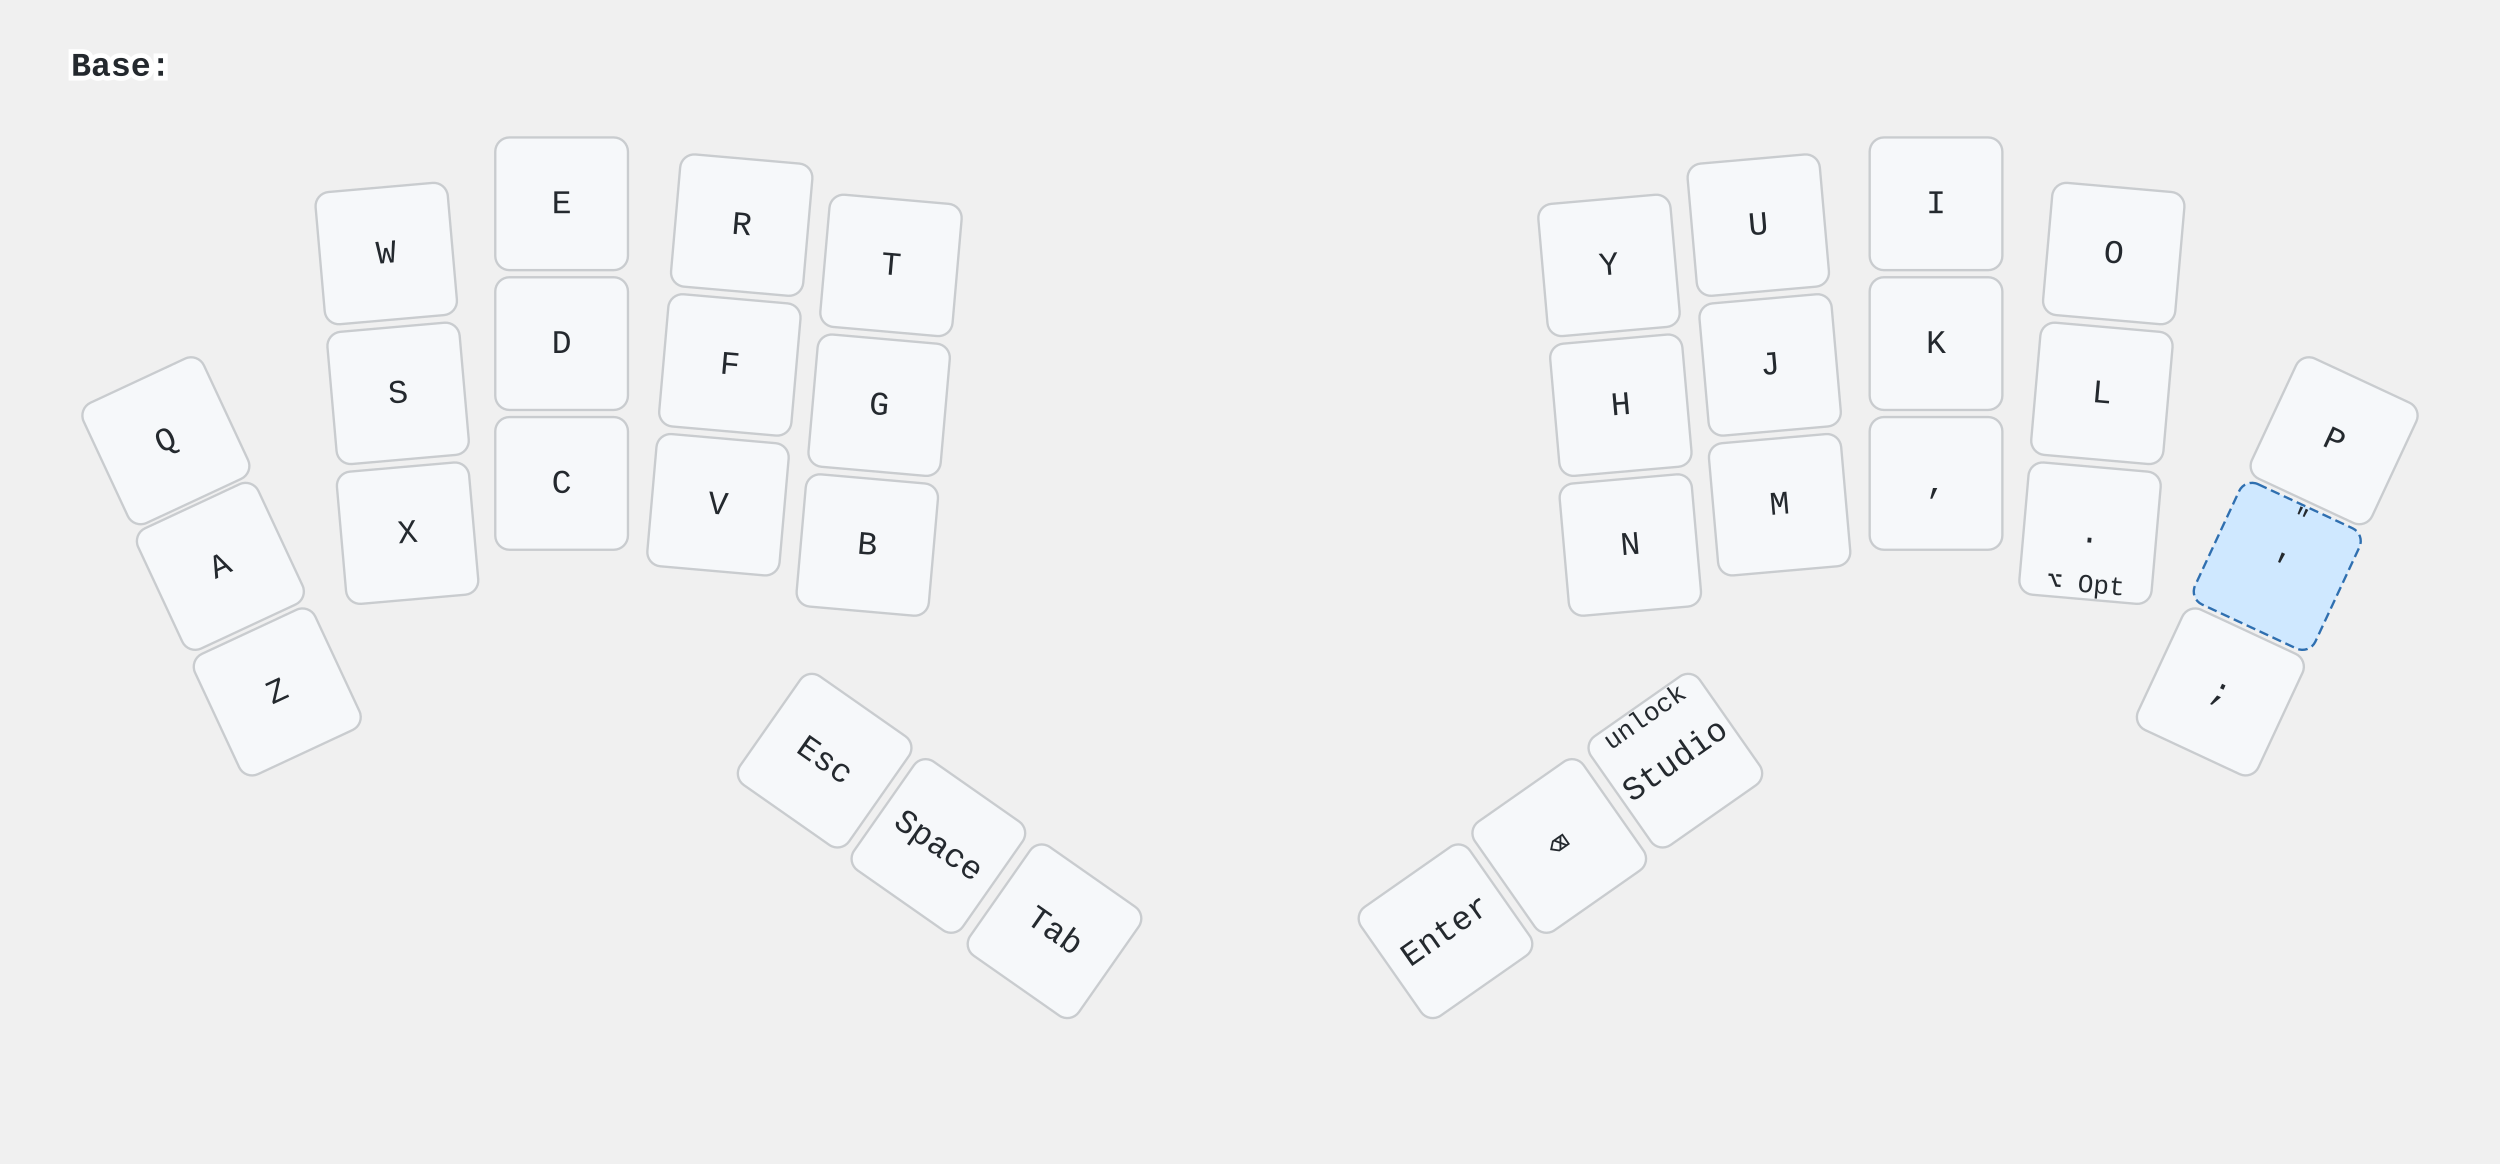
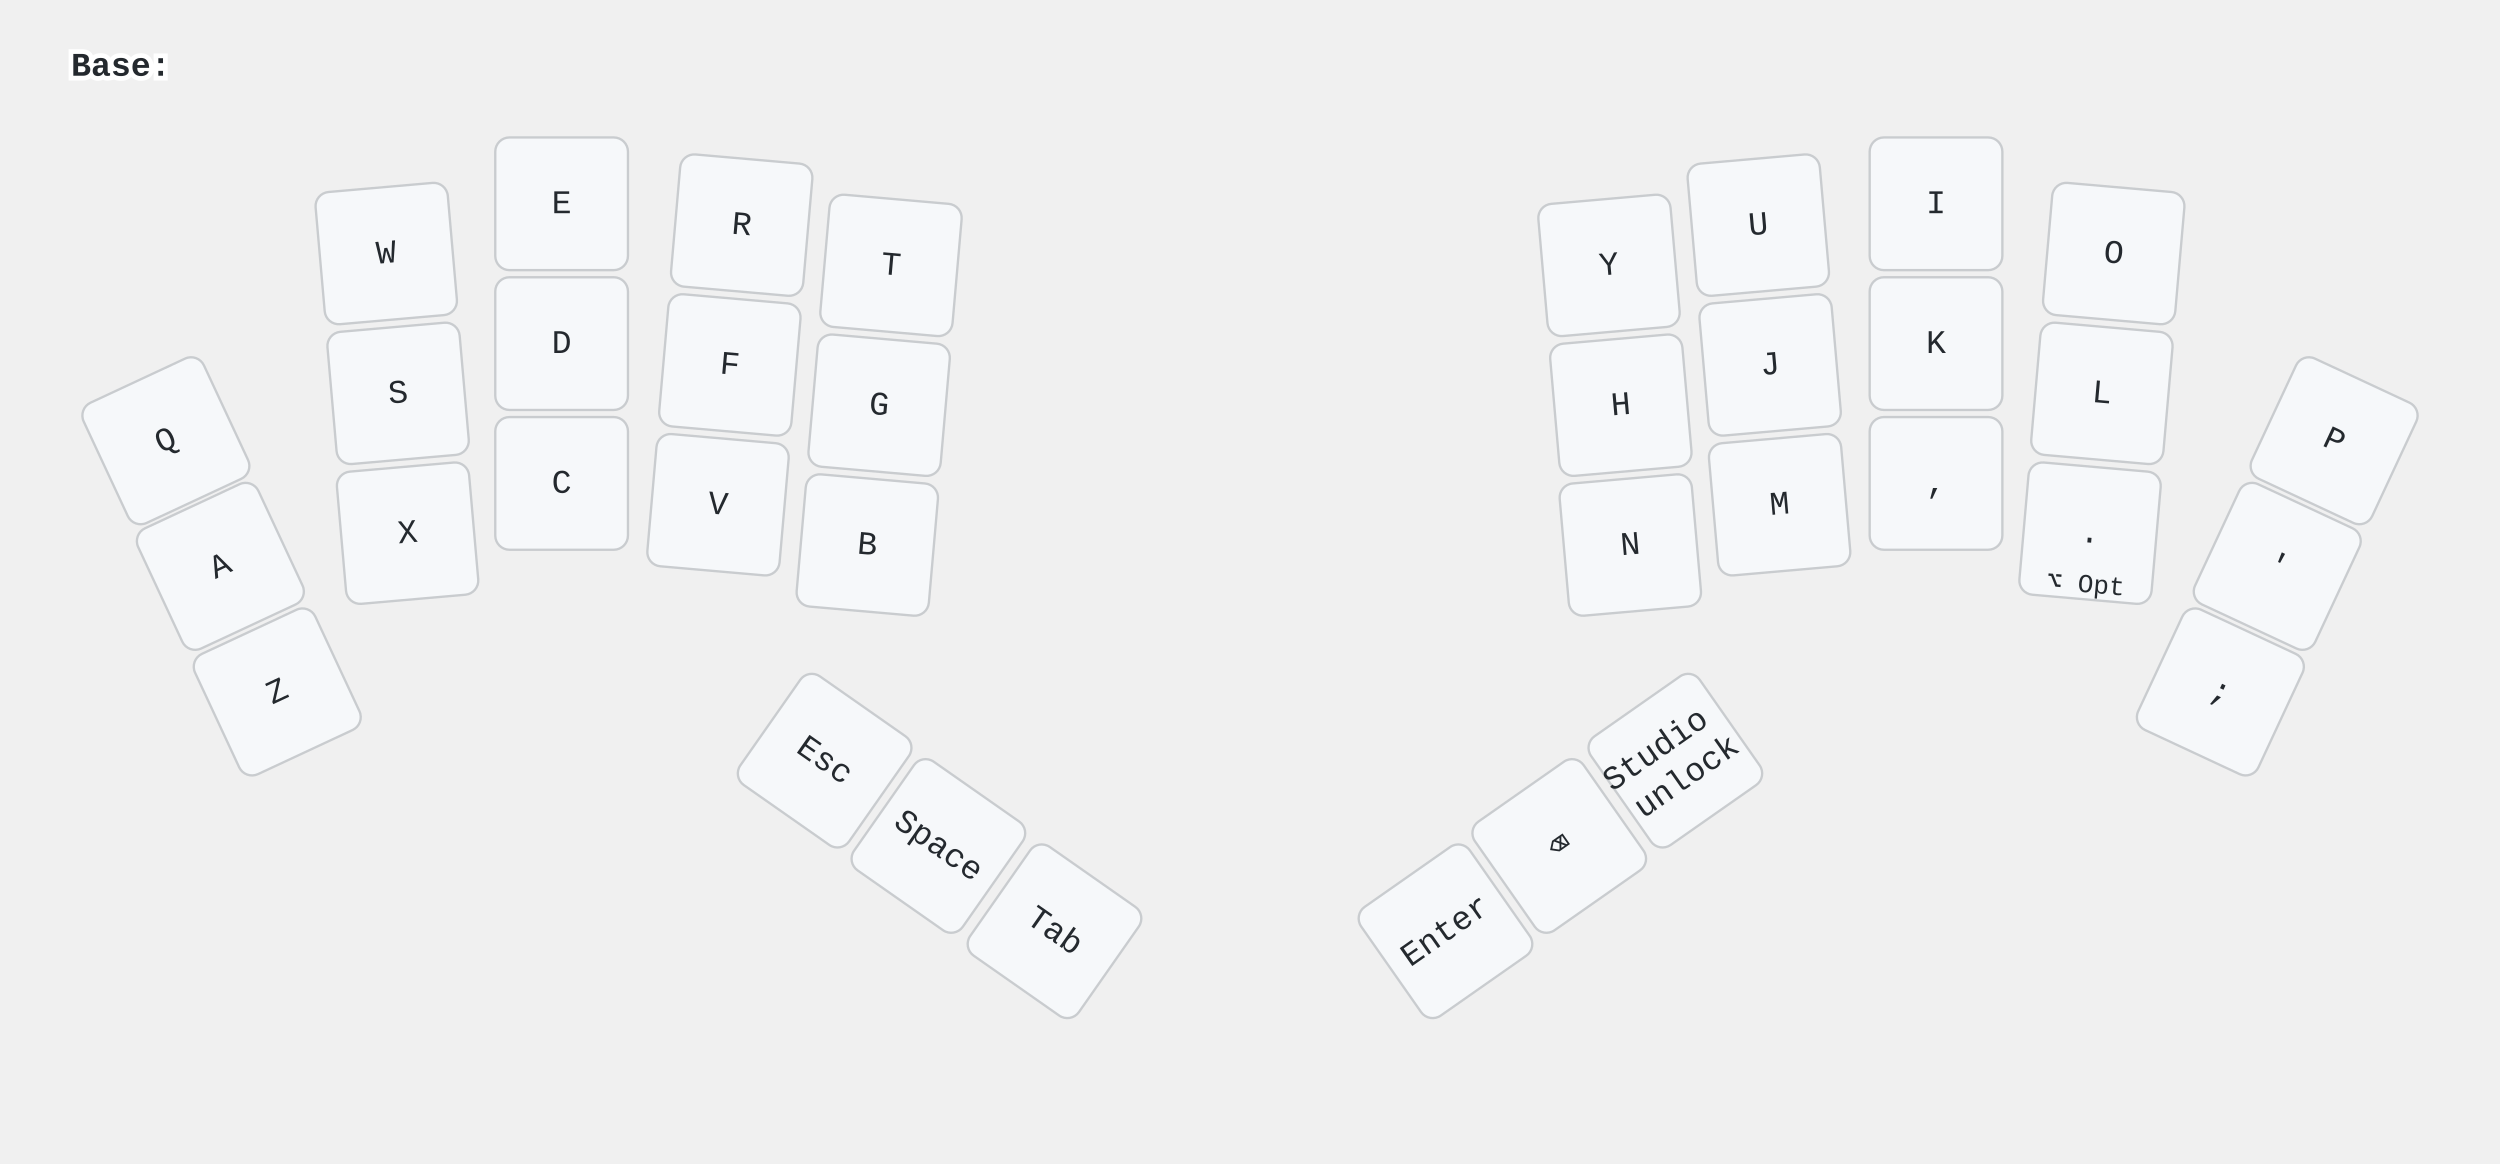
<svg xmlns="http://www.w3.org/2000/svg" width="1055" height="491" viewBox="0 0 1055 491" class="keymap">
  <style>/* inherit to force styles through use tags */
svg path {
    fill: inherit;
}

/* font and background color specifications */
svg.keymap {
    font-family: SFMono-Regular,Consolas,Liberation Mono,Menlo,monospace;
    font-size: 14px;
    font-kerning: normal;
    text-rendering: optimizeLegibility;
    fill: #24292e;
}

/* default key styling */
rect.key {
    fill: #f6f8fa;
}

rect.key, rect.combo {
    stroke: #c9cccf;
    stroke-width: 1;
}

/* default key side styling, only used is draw_key_sides is set */
rect.side {
    filter: brightness(90%);
}

/* color accent for combo boxes */
rect.combo, rect.combo-separate {
    fill: #cdf;
}

/* color accent for held keys */
rect.held, rect.combo.held {
    fill: #fdd;
}

/* color accent for ghost (optional) keys */
rect.ghost, rect.combo.ghost {
    stroke-dasharray: 4, 4;
    stroke-width: 2;
}

text {
    text-anchor: middle;
    dominant-baseline: middle;
}

/* styling for layer labels */
text.label {
    font-weight: bold;
    text-anchor: start;
    stroke: white;
    stroke-width: 4;
    paint-order: stroke;
}

/* styling for optional footer */
text.footer {
    text-anchor: end;
    dominant-baseline: auto;
    stroke: white;
    stroke-width: 4;
    paint-order: stroke;
}

/* styling for combo tap, and key non-tap label text */
text.combo, text.hold, text.shifted, text.left, text.right, text.tl, text.tr, text.bl, text.br {
    font-size: 11px;
}

text.hold, text.bl, text.br {
    text-anchor: middle;
    dominant-baseline: auto;
}

text.shifted, text.tl, text.tr {
    text-anchor: middle;
    dominant-baseline: hanging;
}

text.left, text.tl, text.bl {
    text-anchor: start;
}

text.right, text.tr, text.br {
    text-anchor: end;
}

text.layer-activator {
    text-decoration: underline;
}

/* styling for hold/shifted label text in combo box */
text.combo.hold, text.combo.shifted, text.combo.left, text.combo.right {
    font-size: 8px;
}

/* lighter symbol for transparent keys */
text.trans {
    fill: #7b7e81;
}

/* styling for combo dendrons */
path.combo {
    stroke-width: 1;
    stroke: gray;
    fill: none;
}

/* Start Tabler Icons Cleanup */
/* cannot use height/width with glyphs */
.icon-tabler &gt; path {
    fill: inherit;
    stroke: inherit;
    stroke-width: 2;
}
/* hide tabler's default box */
.icon-tabler &gt; path[stroke="none"][fill="none"] {
    visibility: hidden;
}
/* End Tabler Icons Cleanup */

@media (prefers-color-scheme: dark) {
svg.keymap { fill: #d1d6db; }
rect.key { fill: #3f4750; }
rect.key, rect.combo { stroke: #60666c; }
rect.combo, rect.combo-separate { fill: #1f3d7a; }
rect.held, rect.combo.held { fill: #854747; }
text.label, text.footer { stroke: black; }
text.trans { fill: #7e8184; }
path.combo { stroke: #7f7f7f; }

}
rect.et { fill: #ffe08a; stroke: #b58a00; }
rect.dead { fill: #cfe8ff; stroke: #2f6fb0; stroke-dasharray: 4 2; }
@media (prefers-color-scheme: dark) {
  rect.et { fill: #6b5300; stroke: #ffd24d; }
  rect.dead { fill: #1d3d5c; stroke: #7db7ff; }
}
</style>
  <g transform="translate(30, 0)" class="layer-Base">
    <text x="0" y="28" class="label" id="Base">Base:</text>
    <g transform="translate(0, 56)">
      <g transform="translate(40, 130) rotate(-25.0)" class="key keypos-0">
        <rect rx="6" ry="6" x="-28" y="-28" width="56" height="56" class="key" />
        <text x="0" y="0" class="key tap">Q</text>
      </g>
      <g transform="translate(133, 51) rotate(-5.0)" class="key keypos-1">
        <rect rx="6" ry="6" x="-28" y="-28" width="56" height="56" class="key" />
        <text x="0" y="0" class="key tap">W</text>
      </g>
      <g transform="translate(207, 30)" class="key keypos-2">
        <rect rx="6" ry="6" x="-28" y="-28" width="56" height="56" class="key" />
        <text x="0" y="0" class="key tap">E</text>
      </g>
      <g transform="translate(283, 39) rotate(5.0)" class="key keypos-3">
        <rect rx="6" ry="6" x="-28" y="-28" width="56" height="56" class="key" />
        <text x="0" y="0" class="key tap">R</text>
      </g>
      <g transform="translate(346, 56) rotate(5.0)" class="key keypos-4">
        <rect rx="6" ry="6" x="-28" y="-28" width="56" height="56" class="key" />
        <text x="0" y="0" class="key tap">T</text>
      </g>
      <g transform="translate(649, 56) rotate(-5.0)" class="key keypos-5">
        <rect rx="6" ry="6" x="-28" y="-28" width="56" height="56" class="key" />
        <text x="0" y="0" class="key tap">Y</text>
      </g>
      <g transform="translate(712, 39) rotate(-5.0)" class="key keypos-6">
        <rect rx="6" ry="6" x="-28" y="-28" width="56" height="56" class="key" />
        <text x="0" y="0" class="key tap">U</text>
      </g>
      <g transform="translate(787, 30)" class="key keypos-7">
        <rect rx="6" ry="6" x="-28" y="-28" width="56" height="56" class="key" />
        <text x="0" y="0" class="key tap">I</text>
      </g>
      <g transform="translate(862, 51) rotate(5.0)" class="key keypos-8">
        <rect rx="6" ry="6" x="-28" y="-28" width="56" height="56" class="key" />
        <text x="0" y="0" class="key tap">O</text>
      </g>
      <g transform="translate(955, 130) rotate(25.0)" class="key keypos-9">
        <rect rx="6" ry="6" x="-28" y="-28" width="56" height="56" class="key" />
        <text x="0" y="0" class="key tap">P</text>
      </g>
      <g transform="translate(63, 183) rotate(-25.0)" class="key keypos-10">
        <rect rx="6" ry="6" x="-28" y="-28" width="56" height="56" class="key" />
        <text x="0" y="0" class="key tap">A</text>
      </g>
      <g transform="translate(138, 110) rotate(-5.0)" class="key keypos-11">
        <rect rx="6" ry="6" x="-28" y="-28" width="56" height="56" class="key" />
        <text x="0" y="0" class="key tap">S</text>
      </g>
      <g transform="translate(207, 89)" class="key keypos-12">
        <rect rx="6" ry="6" x="-28" y="-28" width="56" height="56" class="key" />
        <text x="0" y="0" class="key tap">D</text>
      </g>
      <g transform="translate(278, 98) rotate(5.0)" class="key keypos-13">
        <rect rx="6" ry="6" x="-28" y="-28" width="56" height="56" class="key" />
        <text x="0" y="0" class="key tap">F</text>
      </g>
      <g transform="translate(341, 115) rotate(5.0)" class="key keypos-14">
        <rect rx="6" ry="6" x="-28" y="-28" width="56" height="56" class="key" />
        <text x="0" y="0" class="key tap">G</text>
      </g>
      <g transform="translate(654, 115) rotate(-5.0)" class="key keypos-15">
        <rect rx="6" ry="6" x="-28" y="-28" width="56" height="56" class="key" />
        <text x="0" y="0" class="key tap">H</text>
      </g>
      <g transform="translate(717, 98) rotate(-5.0)" class="key keypos-16">
        <rect rx="6" ry="6" x="-28" y="-28" width="56" height="56" class="key" />
        <text x="0" y="0" class="key tap">J</text>
      </g>
      <g transform="translate(787, 89)" class="key keypos-17">
        <rect rx="6" ry="6" x="-28" y="-28" width="56" height="56" class="key" />
        <text x="0" y="0" class="key tap">K</text>
      </g>
      <g transform="translate(857, 110) rotate(5.0)" class="key keypos-18">
        <rect rx="6" ry="6" x="-28" y="-28" width="56" height="56" class="key" />
        <text x="0" y="0" class="key tap">L</text>
      </g>
-       <g transform="translate(931, 183) rotate(25.0)" class="key dead keypos-19">
-         <rect rx="6" ry="6" x="-28" y="-28" width="56" height="56" class="key dead" />
-         <text x="0" y="0" class="key dead tap">'</text>
-         <text x="0" y="-25" class="key dead shifted">"</text>
+       <g transform="translate(931, 183) rotate(25.0)" class="key keypos-19">
+         <rect rx="6" ry="6" x="-28" y="-28" width="56" height="56" class="key" />
+         <text x="0" y="0" class="key tap">'</text>
      </g>
      <g transform="translate(87, 236) rotate(-25.0)" class="key keypos-20">
        <rect rx="6" ry="6" x="-28" y="-28" width="56" height="56" class="key" />
        <text x="0" y="0" class="key tap">Z</text>
      </g>
      <g transform="translate(142, 169) rotate(-5.0)" class="key keypos-21">
        <rect rx="6" ry="6" x="-28" y="-28" width="56" height="56" class="key" />
        <text x="0" y="0" class="key tap">X</text>
      </g>
      <g transform="translate(207, 148)" class="key keypos-22">
        <rect rx="6" ry="6" x="-28" y="-28" width="56" height="56" class="key" />
        <text x="0" y="0" class="key tap">C</text>
      </g>
      <g transform="translate(273, 157) rotate(5.0)" class="key keypos-23">
        <rect rx="6" ry="6" x="-28" y="-28" width="56" height="56" class="key" />
        <text x="0" y="0" class="key tap">V</text>
      </g>
      <g transform="translate(336, 174) rotate(5.0)" class="key keypos-24">
        <rect rx="6" ry="6" x="-28" y="-28" width="56" height="56" class="key" />
        <text x="0" y="0" class="key tap">B</text>
      </g>
      <g transform="translate(658, 174) rotate(-5.0)" class="key keypos-25">
        <rect rx="6" ry="6" x="-28" y="-28" width="56" height="56" class="key" />
        <text x="0" y="0" class="key tap">N</text>
      </g>
      <g transform="translate(721, 157) rotate(-5.0)" class="key keypos-26">
        <rect rx="6" ry="6" x="-28" y="-28" width="56" height="56" class="key" />
        <text x="0" y="0" class="key tap">M</text>
      </g>
      <g transform="translate(787, 148)" class="key keypos-27">
        <rect rx="6" ry="6" x="-28" y="-28" width="56" height="56" class="key" />
        <text x="0" y="0" class="key tap">,</text>
      </g>
      <g transform="translate(852, 169) rotate(5.0)" class="key keypos-28">
        <rect rx="6" ry="6" x="-28" y="-28" width="56" height="56" class="key" />
        <text x="0" y="0" class="key tap">.</text>
        <text x="0" y="25" class="key hold">⌥ Opt</text>
      </g>
      <g transform="translate(907, 236) rotate(25.0)" class="key keypos-29">
        <rect rx="6" ry="6" x="-28" y="-28" width="56" height="56" class="key" />
        <text x="0" y="0" class="key tap">;</text>
      </g>
      <g transform="translate(318, 265) rotate(35.0)" class="key keypos-30">
        <rect rx="6" ry="6" x="-28" y="-28" width="56" height="56" class="key" />
        <text x="0" y="0" class="key tap">Esc</text>
      </g>
      <g transform="translate(366, 301) rotate(35.0)" class="key keypos-31">
        <rect rx="6" ry="6" x="-28" y="-28" width="56" height="56" class="key" />
        <text x="0" y="0" class="key tap">Space</text>
      </g>
      <g transform="translate(415, 337) rotate(35.0)" class="key keypos-32">
        <rect rx="6" ry="6" x="-28" y="-28" width="56" height="56" class="key" />
        <text x="0" y="0" class="key tap">Tab</text>
      </g>
      <g transform="translate(580, 337) rotate(-35.0)" class="key keypos-33">
        <rect rx="6" ry="6" x="-28" y="-28" width="56" height="56" class="key" />
        <text x="0" y="0" class="key tap">Enter</text>
      </g>
      <g transform="translate(628, 301) rotate(-35.0)" class="key keypos-34">
        <rect rx="6" ry="6" x="-28" y="-28" width="56" height="56" class="key" />
        <text x="0" y="0" class="key tap">⌫</text>
      </g>
      <g transform="translate(677, 265) rotate(-35.0)" class="key keypos-35">
        <rect rx="6" ry="6" x="-28" y="-28" width="56" height="56" class="key" />
-         <text x="0" y="0" class="key tap">Studio</text>
-         <text x="0" y="-25" class="key shifted">unlock</text>
+         <text x="0" y="0" class="key tap">
+           <tspan x="0" dy="-0.6em">Studio</tspan>
+           <tspan x="0" dy="1.2em">unlock</tspan>
+         </text>
      </g>
    </g>
  </g>
</svg>
